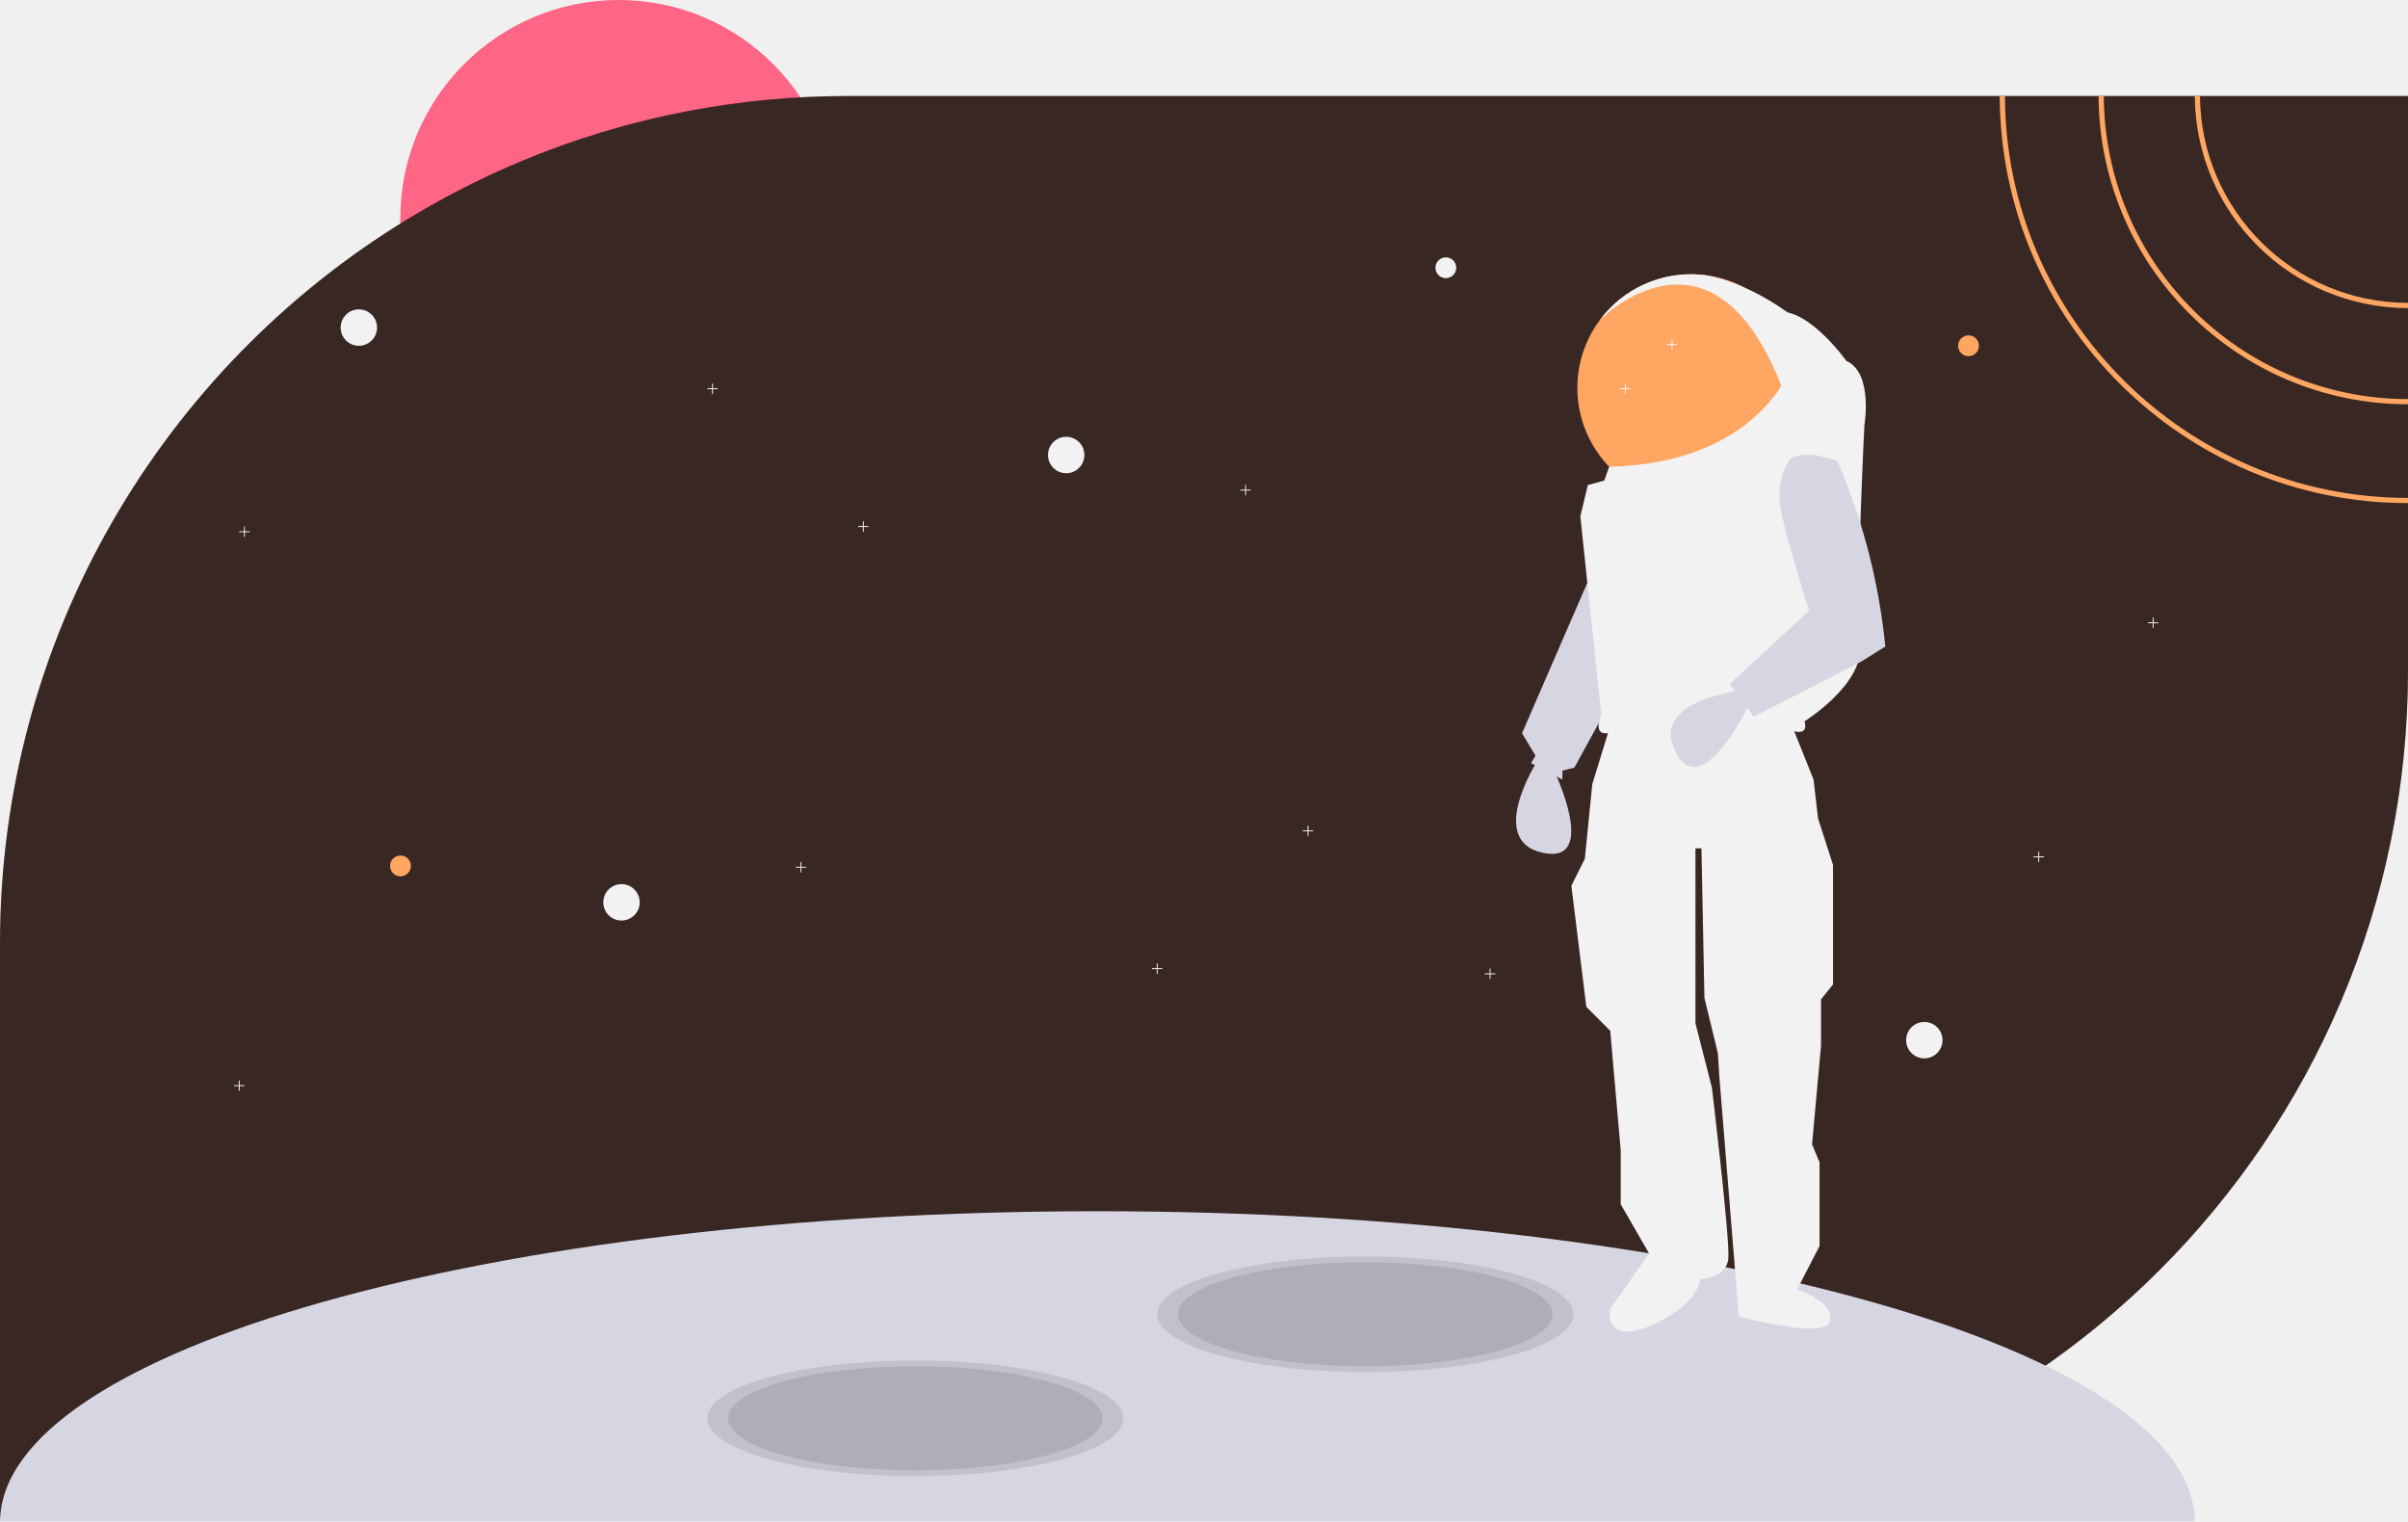
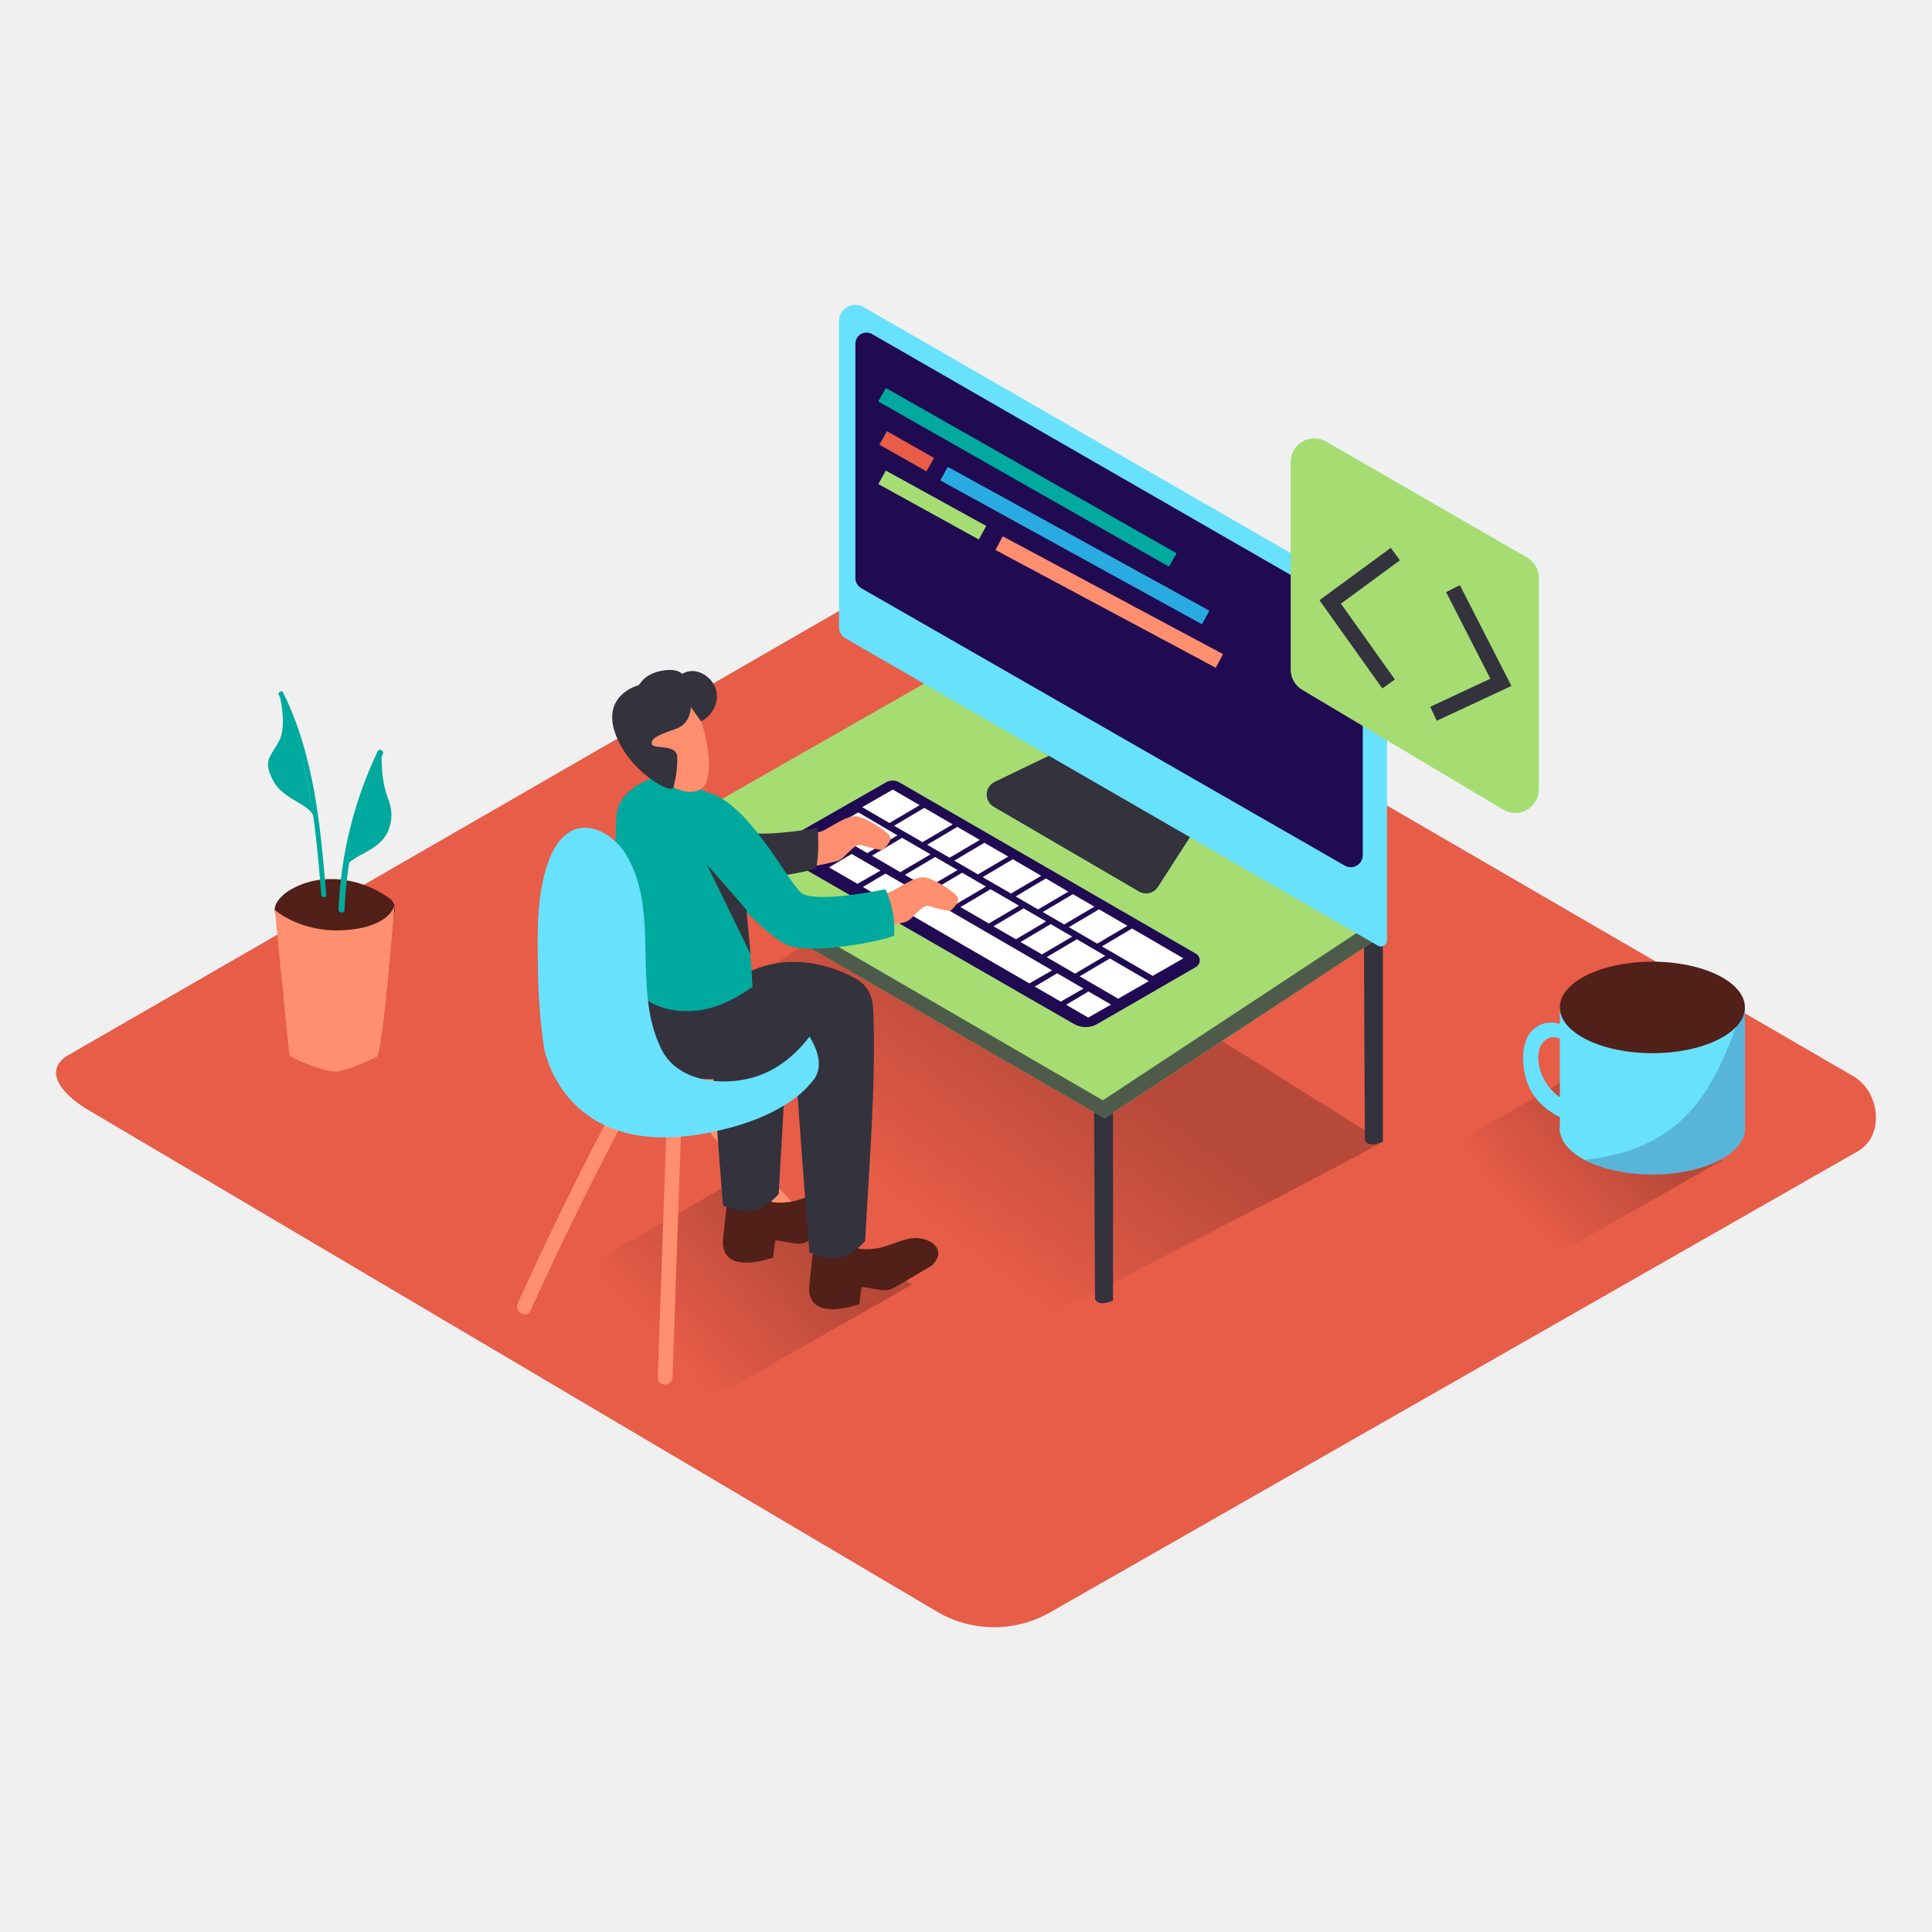
- <svg xmlns="http://www.w3.org/2000/svg" width="926" height="584.958" viewBox="0 0 926 584.958" role="img" artist="Katerina Limpitsouni" source="https://undraw.co/">
-   <g id="Group_236" data-name="Group 236" transform="translate(-497 -248)">
-     <circle id="Ellipse_613" data-name="Ellipse 613" cx="83.979" cy="83.979" r="83.979" transform="translate(650.926 248)" fill="#ff6584" />
-     <path id="Path_3715-1324" data-name="Path 3715" d="M1063,276.46V497.34c0,180.055-145.962,326.01-326.009,326H137V602.46c0-118.03,62.73-221.42,156.68-278.63a323.578,323.578,0,0,1,50.88-25.18,320.085,320.085,0,0,1,31.76-10.53c.21-.07.43-.13.64-.18q4.77-1.3,9.6-2.46c.18-.05.35-.09.53-.13a326.114,326.114,0,0,1,60.47-8.53c2.41-.11,4.82-.2,7.25-.25.87-.03,1.75-.05,2.64-.05q2.76-.06,5.55-.06Z" transform="translate(360 8.458)" fill="#090814" />
-     <path id="Path_3768-1325" data-name="Path 3768" d="M1063,276.46V497.34c0,180.055-145.962,326.01-326.009,326H137V602.46c0-118.03,62.73-221.42,156.68-278.63a323.578,323.578,0,0,1,50.88-25.18,320.085,320.085,0,0,1,31.76-10.53c.21-.07.43-.13.64-.18q4.77-1.3,9.6-2.46c.18-.05.35-.09.53-.13a326.114,326.114,0,0,1,60.47-8.53c2.41-.11,4.82-.2,7.25-.25.87-.03,1.75-.05,2.64-.05q2.76-.06,5.55-.06Z" transform="translate(360 8.458)" fill="#ffa663" opacity="0.199" />
-     <path id="Path_3716-1326" data-name="Path 3716" d="M559.01,681c-232.58,0-421.209,53.34-422,119.223h844C980.219,734.34,791.59,681,559.01,681Z" transform="translate(360 32.735)" fill="#d6d6e3" />
-     <g id="Group_232" data-name="Group 232" transform="translate(497 101.347)" opacity="0.1">
-       <ellipse id="Ellipse_614" data-name="Ellipse 614" cx="80" cy="22.222" rx="80" ry="22.222" transform="translate(272 669.778)" />
-     </g>
-     <g id="Group_233" data-name="Group 233" transform="translate(497 101.347)" opacity="0.1">
-       <ellipse id="Ellipse_615" data-name="Ellipse 615" cx="80" cy="22.222" rx="80" ry="22.222" transform="translate(445 629.778)" />
-     </g>
-     <g id="Group_234" data-name="Group 234" transform="translate(497 101.347)" opacity="0.1">
-       <ellipse id="Ellipse_616" data-name="Ellipse 616" cx="72" cy="20" rx="72" ry="20" transform="translate(280 672)" />
-     </g>
-     <g id="Group_235" data-name="Group 235" transform="translate(497 101.347)" opacity="0.1">
-       <ellipse id="Ellipse_617" data-name="Ellipse 617" cx="72" cy="20" rx="72" ry="20" transform="translate(453 632)" />
-     </g>
-     <circle id="Ellipse_618" data-name="Ellipse 618" cx="7" cy="7" r="7" transform="translate(628 366.958)" fill="#f2f2f2" />
-     <circle id="Ellipse_619" data-name="Ellipse 619" cx="7" cy="7" r="7" transform="translate(1230 640.958)" fill="#f2f2f2" />
-     <circle id="Ellipse_620" data-name="Ellipse 620" cx="7" cy="7" r="7" transform="translate(900 415.958)" fill="#f2f2f2" />
-     <circle id="Ellipse_621" data-name="Ellipse 621" cx="4" cy="4" r="4" transform="translate(1250 376.958)" fill="#ffa663" />
-     <circle id="Ellipse_622" data-name="Ellipse 622" cx="4" cy="4" r="4" transform="translate(647 576.958)" fill="#ffa663" />
-     <path id="Path_3717-1327" data-name="Path 3717" d="M94,581.322H92.178V579.5h-.356v1.822H90v.356h1.822V583.5h.356v-1.822H94Z" transform="translate(497 83.958)" fill="#f2f2f2" />
-     <path id="Path_3718-1328" data-name="Path 3718" d="M679,433.322h-1.822V431.5h-.356v1.822H675v.356h1.822V435.5h.356v-1.822H679Z" transform="translate(497 83.958)" fill="#f2f2f2" />
-     <path id="Path_3719-1329" data-name="Path 3719" d="M830,403.322h-1.822V401.5h-.356v1.822H826v.356h1.822V405.5h.356v-1.822H830Z" transform="translate(497 83.958)" fill="#f2f2f2" />
-     <path id="Path_3720-1330" data-name="Path 3720" d="M505,483.322h-1.822V481.5h-.356v1.822H501v.356h1.822V485.5h.356v-1.822H505Z" transform="translate(497 83.958)" fill="#f2f2f2" />
-     <path id="Path_3721-1331" data-name="Path 3721" d="M786,493.322h-1.822V491.5h-.356v1.822H782v.356h1.822V495.5h.356v-1.822H786Z" transform="translate(497 83.958)" fill="#f2f2f2" />
-     <path id="Path_3722-1332" data-name="Path 3722" d="M447,536.322h-1.822V534.5h-.356v1.822H443v.356h1.822V538.5h.356v-1.822H447Z" transform="translate(497 83.958)" fill="#f2f2f2" />
-     <path id="Path_3723-1333" data-name="Path 3723" d="M575,538.322h-1.822V536.5h-.356v1.822H571v.356h1.822V540.5h.356v-1.822H575Z" transform="translate(497 83.958)" fill="#f2f2f2" />
-     <path id="Path_3724-1334" data-name="Path 3724" d="M96,368.322H94.178V366.5h-.356v1.822H92v.356h1.822V370.5h.356v-1.822H96Z" transform="translate(497 83.958)" fill="#f2f2f2" />
-     <path id="Path_3725-1335" data-name="Path 3725" d="M611.748,385.046,585.3,445.984l5.174,8.623-1.725,2.874,12.073,6.324v-3.449l4.6-1.15,19.546-35.643Z" transform="translate(497 83.958)" fill="#d6d6e3" />
-     <path id="Path_3726-1336" data-name="Path 3726" d="M728.052,532.407s-19.546,30.469,2.3,35.068,4.024-32.194,4.024-32.194Z" transform="translate(360 8.458)" fill="#d6d6e3" />
-     <path id="Path_3727-1337" data-name="Path 3727" d="M756.221,518.609l-6.9,22.421-2.874,28.744-5.174,10.348,5.749,46.566,9.2,9.2,4.024,45.991v20.7l10.923,18.971L757.1,741.508a6.361,6.361,0,0,0,4.99,10.031c3.105.082,7.2-.8,12.525-3.55,16.672-8.623,16.1-16.672,16.1-16.672s10.348,0,10.923-8.048-6.324-65.537-6.324-65.537l-6.324-24.72V565.75h2.3l1.15,57.489,5.174,21.271.575,9.2,7.474,91.982s33.343,9.2,35.068,1.725-12.647-12.073-12.647-12.073l8.623-16.672V686.476l-2.874-6.9,3.449-38.02V623.813l4.6-5.749V572.074l-5.749-17.821-1.725-14.947-9.2-23S783.241,502.513,756.221,518.609Z" transform="translate(360 8.458)" fill="#f2f2f2" />
-     <path id="Path_3728-1338" data-name="Path 3728" d="M830.956,388.685a43.691,43.691,0,1,1-78.759-26.06l.012-.012a43.687,43.687,0,0,1,78.748,26.071Z" transform="translate(360 8.458)" fill="#ffa663" />
-     <path id="Path_3730-1339" data-name="Path 3730" d="M838.192,374.063l-15.859,14.622c-26.784-69.527-69.389-26.818-70.125-26.071a43.691,43.691,0,0,1,38.4-17.492c14.955,1.148,40.571,15.68,47.579,28.941Z" transform="translate(360 8.458)" fill="#f2f2f2" />
-     <path id="Path_3731-1340" data-name="Path 3731" d="M819.908,359.653l5.989,20.79s-12.433,37.263-70.086,38.562l-1.89,5.323-6.324,1.725-2.874,12.073,8.048,76.46s-3.449,7.474,2.3,6.9c0,0,37.942-12.647,70.711-1.15,0,0,6.9,2.874,5.174-3.449,0,0,23-14.372,21.271-29.319s1.725-84.508,1.725-84.508,3.449-20.121-6.9-24.72C847.053,378.337,831.855,357.065,819.908,359.653Z" transform="translate(360 8.458)" fill="#f2f2f2" />
-     <path id="Path_3732-1341" data-name="Path 3732" d="M807.3,504.918s-36.018,3.617-26.048,23.591,27.725-16.851,27.725-16.851Z" transform="translate(360 8.458)" fill="#d6d6e3" />
-     <path id="Path_3733-1342" data-name="Path 3733" d="M825.782,415.7s-6.324,7.474-4.024,19.546,10.923,39.092,10.923,39.092l-30.469,28.169,9.2,12.647L852.8,493.889l9.2-5.749h0a238.506,238.506,0,0,0-16.892-67.64l-1.5-3.645S832.681,412.256,825.782,415.7Z" transform="translate(360 8.458)" fill="#d6d6e3" />
-     <path id="Path_3734-1343" data-name="Path 3734" d="M481,352.322h-1.822V350.5h-.356v1.822H477v.356h1.822V354.5h.356v-1.822H481Z" transform="translate(497 83.958)" fill="#f2f2f2" />
-     <path id="Path_3735-1344" data-name="Path 3735" d="M645,296.322h-1.822V294.5h-.356v1.822H641v.356h1.822V298.5h.356v-1.822H645Z" transform="translate(497 83.958)" fill="#f2f2f2" />
-     <path id="Path_3736-1345" data-name="Path 3736" d="M627,313.322h-1.822V311.5h-.356v1.822H623v.356h1.822V315.5h.356v-1.822H627Z" transform="translate(497 83.958)" fill="#f2f2f2" />
-     <circle id="Ellipse_625" data-name="Ellipse 625" cx="4" cy="4" r="4" transform="translate(1049 346.958)" fill="#f2f2f2" />
-     <path id="Path_3740-1346" data-name="Path 3740" d="M983.01,276.46h-2A82.085,82.085,0,0,0,1063,358v-2a80.079,80.079,0,0,1-79.99-79.54Z" transform="translate(360 8.458)" fill="#ffa663" />
-     <path id="Path_3741-1347" data-name="Path 3741" d="M946.01,276.46h-2A119.115,119.115,0,0,0,1063,395v-2A117.123,117.123,0,0,1,946.01,276.46Z" transform="translate(360 8.458)" fill="#ffa663" />
-     <path id="Path_3742-1348" data-name="Path 3742" d="M908,276.46h-2C906.25,362.82,976.58,433,1063,433v-2C977.68,431,908.25,361.72,908,276.46Z" transform="translate(360 8.458)" fill="#ffa663" />
-     <circle id="Ellipse_658" data-name="Ellipse 658" cx="7" cy="7" r="7" transform="translate(729 587.958)" fill="#f2f2f2" />
-     <path id="Path_3765-1349" data-name="Path 3765" d="M505,483.678h-1.822V485.5h-.356v-1.822H501v-.356h1.822V481.5h.356v1.822H505Z" transform="translate(326 -33.042)" fill="#f2f2f2" />
-     <path id="Path_3766-1350" data-name="Path 3766" d="M447,536.678h-1.822V538.5h-.356v-1.822H443v-.356h1.822V534.5h.356v1.822H447Z" transform="translate(326 -139.042)" fill="#f2f2f2" />
-     <path id="Path_3767-1351" data-name="Path 3767" d="M481,352.678h-1.822V354.5h-.356v-1.822H477v-.356h1.822V350.5h.356v1.822H481Z" transform="translate(326 228.958)" fill="#f2f2f2" />
+ <svg xmlns="http://www.w3.org/2000/svg" xmlns:xlink="http://www.w3.org/1999/xlink" id="_0340_web_developer" data-name="0340_web_developer" viewBox="0 0 500 500" data-imageid="coding-5-96" imageName="Coding 5" class="illustrations_image" style="width: 188px;">
+   <defs>
+     <style>.cls-1_coding-5-96{fill:#e75d48;}.cls-10_coding-5-96,.cls-2_coding-5-96,.cls-6_coding-5-96,.cls-9_coding-5-96{opacity:0.32;}.cls-2_coding-5-96{fill:url(#linear-gradient);}.cls-3_coding-5-96{fill:#502019;}.cls-4_coding-5-96{fill:#ff8f6f;}.cls-5_coding-5-96{fill:#00a99d;}.cls-6_coding-5-96{fill:url(#linear-gradient-2-coding-5-96);}.cls-7_coding-5-96{fill:#68e1fd;}.cls-14_coding-5-96,.cls-8_coding-5-96{fill:#200a52;}.cls-8_coding-5-96{opacity:0.21;}.cls-9_coding-5-96{fill:url(#linear-gradient-3-coding-5-96);}.cls-10_coding-5-96{fill:url(#linear-gradient-4-coding-5-96);}.cls-11_coding-5-96,.cls-13_coding-5-96{fill:#34323d;}.cls-12_coding-5-96{fill:#a5dd73;}.cls-13_coding-5-96{opacity:0.76;}.cls-15_coding-5-96{fill:#29abe2;}.cls-16_coding-5-96{fill:#fff;}</style>
+     <linearGradient id="linear-gradient-coding-5-96" x1="52.65" y1="285.58" x2="82.61" y2="261.43" gradientUnits="userSpaceOnUse">
+       <stop offset="0" stop-color="#e75d48" />
+       <stop offset="1" stop-color="#502019" />
+     </linearGradient>
+     <linearGradient id="linear-gradient-2-coding-5-96" x1="391.19" y1="311.9" x2="418.37" y2="286.81" xlink:href="#linear-gradient-coding-5-96" />
+     <linearGradient id="linear-gradient-3-coding-5-96" x1="170.48" y1="346.42" x2="203.24" y2="316.18" xlink:href="#linear-gradient-coding-5-96" />
+     <linearGradient id="linear-gradient-4-coding-5-96" x1="237.19" y1="314.08" x2="273.23" y2="266.03" xlink:href="#linear-gradient-coding-5-96" />
+   </defs>
+   <path id="field_coding-5-96" class="cls-1_coding-5-96" d="M243,417.39,23.67,287.75c-7-3.93-13-10.36-6.17-14.58L237.65,146.29c3.3-2,8.32-3.39,11.68-1.44L479.58,278.49c7,4.05,8.24,15.38,1.25,19.44L271.94,417.18A29.2,29.2,0,0,1,243,417.39Z" />
+   <g id="plant_coding-5-96">
+     <path class="cls-2_coding-5-96" d="M64.69,293.66c10.46-7,21.1-13.68,31.69-20.47l-15-11L23.13,286.52c7,3.68,16.57,10.59,26.54,17.62C54.63,300.59,59.6,297,64.69,293.66Z" />
+     <path class="cls-3_coding-5-96" d="M102.08,234.29a2.62,2.62,0,0,0-.47-1,6,6,0,0,0-1.45-1.26c-7.4-5-17.63-6.38-25.44-1.49-1.79,1.12-4.44,3.65-3.39,6,.61,1.39,2.47,2.2,3.76,2.77a56.9,56.9,0,0,0,13.36,3.48c1.66.28,3.33.56,5,.71a6.89,6.89,0,0,0,6.09-2.61C100.74,239.45,102.61,236.46,102.08,234.29Z" />
+     <path class="cls-4_coding-5-96" d="M71.14,235.49s6.74,6.1,18.39,5.21,12.55-6.41,12.55-6.41-3,38.61-4.61,39.27-7.54,3.54-10.41,3.76-12-3.43-12.18-4.43S71.14,235.49,71.14,235.49Z" />
+     <path class="cls-5_coding-5-96" d="M73.26,179.22c-.36-.73-1.46-.09-1.1.64,8,16.07,9.53,34.16,11,51.73.06.8,1.34.81,1.27,0C82.94,213.78,81.34,195.5,73.26,179.22Z" />
+     <path class="cls-5_coding-5-96" d="M72.24,179.37s2.23,8.34-.07,12.51-4.2,5-1.45,10.21S80.81,208,81.3,211.94,77.78,186.45,72.24,179.37Z" />
+     <path class="cls-5_coding-5-96" d="M97.74,194.43a104.94,104.94,0,0,0-10.12,41c0,1,1.52,1,1.56,0a102.88,102.88,0,0,1,9.9-40.26C99.5,194.31,98.16,193.54,97.74,194.43Z" />
+     <path class="cls-5_coding-5-96" d="M98.83,198.5c0-.84-.19-2.48-.1-4-.29.2-.59.38-.89.56-3,7.36-7.55,24.65-8.91,30,1.84-4,9.39-4.51,11.6-10.21a10.43,10.43,0,0,0,.13-7.52A27.72,27.72,0,0,1,98.83,198.5Z" />
+   </g>
+   <g id="coffee_coding-5-96">
+     <path class="cls-6_coding-5-96" d="M405.5,279.23c-16.73,9.76-28.69,16.31-54.42,31,19.48,11.84,36.51,20.53,38.7,21.82l55.9-31.75C441.18,297.93,426.33,289.53,405.5,279.23Z" />
+     <ellipse class="cls-7_coding-5-96 targetColor" cx="427.63" cy="292.12" rx="23.95" ry="11.84" style="fill: rgb(104, 225, 253);" />
+     <path class="cls-7_coding-5-96 targetColor" d="M451.58,260.58v32.2s-17.82,16.5-47.89.27V260.58" style="fill: rgb(104, 225, 253);" />
+     <path class="cls-8_coding-5-96" d="M432.9,291.81c-6.61,5.14-14.6,7.5-22.78,8.36,4.36,2.33,10.59,3.79,17.51,3.79,12.73,0,23.11-4.92,23.88-11.11l.07-.07v-32.2h-.44C447.06,272.06,442.85,284.07,432.9,291.81Z" />
+     <path class="cls-7_coding-5-96 targetColor" d="M407.27,272.08s-4-6.07-7.7-2.57-.47,15.64,10.5,16.81v4.9S396.3,289.35,394.43,277s7-14.27,11.44-10.87" style="fill: rgb(104, 225, 253);" />
+     <ellipse class="cls-3_coding-5-96" cx="427.63" cy="260.72" rx="23.95" ry="11.84" />
+   </g>
+   <g id="web-dev_coding-5-96">
+     <path class="cls-9_coding-5-96" d="M187.73,307c-20.16,11.76-34.57,19.66-65.59,37.36,23.48,14.26,44,24.74,46.65,26.3l67.36-38.27C230.74,329.58,212.84,319.45,187.73,307Z" />
+     <path class="cls-10_coding-5-96" d="M268.56,342.2c20.49-11,69-35.44,89.35-46.74L240.82,222.2l-84.49,57.36C177.78,290.79,238.89,323.84,268.56,342.2Z" />
+     <path class="cls-11_coding-5-96" d="M169.74,218.65c.09,27.12.24,51.54.24,51.54s.57,2.21,4.65.4V217.07C173,217.61,171.37,218.13,169.74,218.65Z" />
+     <path class="cls-11_coding-5-96" d="M283.15,284.62c.1,27.12.24,51.54.24,51.54s.58,2.21,4.66.4V283C286.42,283.58,284.79,284.1,283.15,284.62Z" />
+     <path class="cls-11_coding-5-96" d="M353,243.52c.09,27.12.23,51.54.23,51.54s.58,2.21,4.66.4V241.94C356.28,242.48,354.65,243,353,243.52Z" />
+     <polyline class="cls-12_coding-5-96" points="168.79 217.07 168.79 221.68 285.82 289.4 357.8 242.13 357.91 236.97" />
+     <polyline class="cls-13_coding-5-96" points="168.79 217.07 168.79 221.68 285.82 289.4 357.8 242.13 357.91 236.97" />
+     <polygon class="cls-12_coding-5-96" points="168.79 217.07 244.09 174.11 357.91 236.97 285.41 284.76 168.79 217.07" />
+     <path class="cls-11_coding-5-96" d="M273.28,194.71l-15.86,7.64a3.65,3.65,0,0,0-.25,6.44l37.59,21.93a3.64,3.64,0,0,0,4.91-1.18l9.14-14.21" />
+     <path class="cls-7_coding-5-96 targetColor" d="M353,154.06,223.46,79.45a4.22,4.22,0,0,0-6.32,3.65v79.27a3.24,3.24,0,0,0,1.63,2.81L356.6,244.74a1.57,1.57,0,0,0,2.35-1.35v-79A12,12,0,0,0,353,154.06Z" style="fill: rgb(104, 225, 253);" />
+     <path class="cls-14_coding-5-96" d="M225.71,86.47l122.66,70.58a8.61,8.61,0,0,1,4.31,7.45v56.84A3.1,3.1,0,0,1,348,224l-125.1-71.78a3.07,3.07,0,0,1-1.53-2.66V89A2.88,2.88,0,0,1,225.71,86.47Z" />
+     <ellipse class="cls-3_coding-5-96" cx="278.63" cy="193.4" rx="1.33" ry="0.01" transform="translate(-31.55 56.2) rotate(-10.9)" />
+     <ellipse class="cls-14_coding-5-96" cx="343.37" cy="158.79" rx="1.34" ry="1.45" />
+     <ellipse class="cls-14_coding-5-96" cx="339.11" cy="156.67" rx="1.34" ry="1.45" />
+     <rect class="cls-5_coding-5-96" x="263.89" y="80.26" width="4" height="86.52" transform="translate(27.13 293.67) rotate(-60.39)" />
+     <rect class="cls-1_coding-5-96" x="232.64" y="109.79" width="4" height="14.01" transform="translate(17.2 263.12) rotate(-60.4)" />
+     <rect class="cls-15_coding-5-96" x="276.18" y="102.56" width="4" height="77.26" transform="translate(20.43 316.94) rotate(-61.2)" />
+     <rect class="cls-12_coding-5-96" x="239.27" y="115.85" width="4" height="29.69" transform="translate(10.31 278.84) rotate(-61.12)" />
+     <rect class="cls-4_coding-5-96" x="285.09" y="123.5" width="4" height="64.65" transform="translate(14.3 335.52) rotate(-61.87)" />
+     <path class="cls-14_coding-5-96" d="M229.36,202.44,202,218.06a1.87,1.87,0,0,0,0,3.25L277.93,265a6.05,6.05,0,0,0,6.05,0l25.57-14.76a2,2,0,0,0,0-3.39l-76.8-44.37A3.42,3.42,0,0,0,229.36,202.44Z" />
+     <path class="cls-16_coding-5-96" d="M270.66,227.34,262.85,232l5.8,3.36,7.82-4.6Z" />
+     <path class="cls-16_coding-5-96" d="M262.11,222.37l-7.8,4.63,7.33,4.25c1.28-.74,6-3.53,7.83-4.6Z" />
+     <path class="cls-16_coding-5-96" d="M231.06,204.34l-7.93,4.55,7.05,4.1,7.83-4.61Z" />
+     <path class="cls-16_coding-5-96" d="M247.75,214l-7.8,4.62,5.79,3.36c1.37-.79,6.07-3.57,7.83-4.61Z" />
+     <path class="cls-16_coding-5-96" d="M239.2,209.07l-7.8,4.63,7.33,4.25c.86-.49,5.77-3.39,7.83-4.6Z" />
+     <path class="cls-16_coding-5-96" d="M277.66,231.41l-7.8,4.62,5.54,3.22c1.67-1,6.35-3.74,7.83-4.61Z" />
+     <path class="cls-16_coding-5-96" d="M254.76,218.11l-7.8,4.62,6.13,3.56,7.83-4.61Z" />
+     <path class="cls-16_coding-5-96" d="M284.42,235.33l-7.8,4.62,7.33,4.26c1.53-.89,6.21-3.65,7.83-4.61Z" />
+     <polygon class="cls-16_coding-5-96" points="292.97 240.29 285.17 244.92 298.32 252.56 306.25 248.01 292.97 240.29" />
+     <path class="cls-16_coding-5-96" d="M222.12,210.24l-7.92,4.55,10.24,6c1.34-.77,6.05-3.55,7.83-4.6Z" />
+     <path class="cls-16_coding-5-96" d="M242,221.79l-7.8,4.63,5.79,3.36c1.55-.9,6.23-3.67,7.83-4.61Z" />
+     <path class="cls-16_coding-5-96" d="M256.36,230.13l-7.8,4.62L255.9,239c1.47-.86,6.16-3.62,7.82-4.61Z" />
+     <path class="cls-16_coding-5-96" d="M249,225.86l-7.8,4.62,6.13,3.57,7.83-4.61Z" />
+     <path class="cls-16_coding-5-96" d="M264.91,235.09l-7.8,4.63,5.8,3.36,7.82-4.61Z" />
+     <path class="cls-16_coding-5-96" d="M271.92,239.16l-7.8,4.63,5.54,3.21c1.82-1.06,6.54-3.85,7.83-4.61Z" />
+     <path class="cls-16_coding-5-96" d="M233.46,216.83l-7.8,4.62,7.33,4.26c1.16-.67,5.93-3.49,7.83-4.61Z" />
+     <path class="cls-16_coding-5-96" d="M278.68,243.08l-7.8,4.63,7.33,4.26,7.83-4.61Z" />
+     <polygon class="cls-16_coding-5-96" points="279.43 252.67 289.39 258.46 297.31 253.91 287.23 248.05 279.43 252.67" />
+     <polygon class="cls-16_coding-5-96" points="273.59 251.88 267.79 255.33 274.51 259.22 280.41 255.84 273.59 251.88" />
+     <polygon class="cls-16_coding-5-96" points="275.91 260.03 281.63 263.35 287.53 259.98 281.7 256.59 275.91 260.03" />
+     <polygon class="cls-16_coding-5-96" points="212.34 216.31 206.27 219.68 213.16 223.67 219.12 220.25 212.34 216.31" />
+     <polygon class="cls-16_coding-5-96" points="220.41 221 214.55 224.48 221.91 228.74 227.86 225.32 220.41 221" />
+     <polygon class="cls-16_coding-5-96" points="229.16 226.07 223.31 229.55 266.39 254.51 272.29 251.12 229.16 226.07" />
+     <path class="cls-4_coding-5-96" d="M202.28,260.72c-5.89-4.12-12.84-6.37-20.34-4.72-8,1.75-14.9,6.77-23,8-1.29.2-6.43-.13-7.21.61-22.65,21.44,40.66,19.14,40.66,19.14,6.15-5,11.93-10,18-15.07C208.54,264.55,205.44,262.93,202.28,260.72Z" />
+     <path class="cls-4_coding-5-96" d="M172.48,291.79l-2.25,64.68c-.09,2.45,3.73,2.45,3.81,0l2.25-64.68C176.38,289.34,172.56,289.34,172.48,291.79Z" />
+     <path class="cls-4_coding-5-96" d="M220,326.4q-17.29-16.93-33.05-35.34c-1.6-1.86-4.28.84-2.7,2.7q15.73,18.39,33,35.33C219,330.81,221.71,328.11,220,326.4Z" />
+     <path class="cls-4_coding-5-96" d="M159.26,285.81Q145.84,311.16,134,337.28c-1,2.21,2.28,4.15,3.29,1.92q11.87-26.11,25.29-51.47C163.7,285.57,160.41,283.64,159.26,285.81Z" />
+     <path class="cls-4_coding-5-96" d="M203.85,217.49c.77-.2,7.3-1.87,8.92-2.41s6.56-4.38,9.25-3.77,8.13,4.14,8.38,5.34-1.22,2.65-1.85,3.17-4.5-.92-6-1.16-3.95,3.37-5.39,4-10.73,2.3-10.73,2.3" />
+     <path class="cls-4_coding-5-96" d="M221.39,233.27c.77-.19,7.31-1.87,8.92-2.4s6.56-4.38,9.25-3.78,8.13,4.14,8.38,5.35-1.22,2.64-1.84,3.16-4.51-.91-6-1.15-3.95,3.36-5.39,4-10.73,2.3-10.73,2.3" />
+     <path class="cls-3_coding-5-96" d="M218.85,315.46c1.19-1.22,2-2.56,1.55-3.88-.73-2.39-4-3.35-6.16-3.23-2.37.13-4.51,1.24-6.74,1.91a16.67,16.67,0,0,1-7.3.9,1.61,1.61,0,0,1-1-.57,4,4,0,0,1-3-2.69l-7.33-2.63s-1.87,15.48-1.8,16.57c.55,8.35,13,3.59,13,3.59s.44-3.77.56-4.28,4.91,1,6.88.68a8.9,8.9,0,0,0,2.56-1.19c1.47-.81,2.92-1.68,4.35-2.56S217.37,316.35,218.85,315.46Z" />
+     <path class="cls-11_coding-5-96" d="M191.54,258.33c-2.75.28-5.49.63-8.23,1Q185,285.71,187.1,312c7.12,2.91,10,1.57,14.43-2.95.84-16.75,2.3-34.3,2.25-51.22C199.7,258,195.62,258.22,191.54,258.33Z" />
+     <path class="cls-11_coding-5-96" d="M161.92,253.51s-1.18,19.24,8.48,23.53,29.49,2.14,39.24-3.58a105.21,105.21,0,0,1,15.82-7.9s2.5-8.41-3.58-12.05-19.52-8.13-31.45,0" />
+     <path class="cls-11_coding-5-96" d="M211.18,224.71c1-3.93.44-10.42.44-10.42s-12.07,2.06-17.16,1.27-13.4-11.42-13.4-11.42l1.14,21.1C191.84,227.26,201.82,227.69,211.18,224.71Z" />
+     <path class="cls-3_coding-5-96" d="M241.18,327.51c1.18-1.22,1.95-2.56,1.55-3.89-.73-2.38-4-3.34-6.17-3.22-2.37.13-4.5,1.24-6.73,1.91a16.71,16.71,0,0,1-7.31.9,1.59,1.59,0,0,1-1-.57,4,4,0,0,1-3-2.7l-7.33-2.62s-1.87,15.48-1.8,16.57c.54,8.35,13,3.59,13,3.59s.44-3.77.56-4.28,4.9,1,6.87.67a8.5,8.5,0,0,0,2.56-1.18c1.48-.82,2.92-1.69,4.36-2.56S239.7,328.4,241.18,327.51Z" />
+     <path class="cls-11_coding-5-96" d="M213,254c-2.53-1.19-5.17-1.07-8.19-1,.42,6.19.19,8.41.57,14.6,0,.55.07,1.1.1,1.65,1.17,18.31,2.52,36.61,4,54.9,7.11,2.91,10,1.56,14.42-2.95,1-19.49,2.82-40.07,2.12-59.47C221.84,257.58,218.19,256.43,213,254Z" />
+     <path class="cls-5_coding-5-96" d="M161.75,249.53c0,.48.09,2.06.17,4,4,5.28,8.89,8.36,16.57,8.14,6.22-.19,11.4-2.9,16.27-6.26-.6-11.26-2.42-30.49-5.27-43.9-.24-1.13-3.18-1.89-4-2.36-2-1.1-.84-3-2.83-4.2a68.26,68.26,0,0,0-9-4.37h-.08c-4.95-.07-13.48,3.74-14,10.37-.77,10.2.34,16.33,1.14,26.5C161,241.51,161.4,245.55,161.75,249.53Z" />
+     <path class="cls-4_coding-5-96" d="M179,181.26c.65.17,6.15,12.81,4,20.49s-15.19-.22-18.47-6.07S166.64,178.07,179,181.26Z" />
+     <path class="cls-11_coding-5-96" d="M178.8,183s0,4.17-3.64,5.52-6.68,2.25-6.49,3.94,6.6-.24,6.62,3.63a28.74,28.74,0,0,1-1,7.7c-.4,1.9-11.36-3.91-15-13.81s5.43-12.52,5.87-12.59,1.26-2.76,5.69-3.72,5.68.75,5.68.75,2.93-2.1,6.48.7c4.08,3.25,3,9.17-1.58,11.58Z" />
+     <path class="cls-5_coding-5-96" d="M229.15,230.13c-5.68,1.18-17.23,3.06-21.31,1.28-3.16-1.38-13.73-24-25.22-26.48l-1.56,17.3s16.25,20.6,23.75,22.72c5.45,1.55,20.14-.51,26.59-2.76A24.53,24.53,0,0,0,229.15,230.13Z" />
+     <path class="cls-11_coding-5-96" d="M193.18,235.47c-.84-1.07-10.24-11.72-10.24-11.72l11.3,23.16Z" />
+     <path class="cls-7_coding-5-96 targetColor" d="M209.51,268.26c-3.68,4.83-8.41,8.71-14.29,10.49-8.07,2.45-19.79,1.3-24-7.13-7.72-15.34-.47-34.54-8.62-49.45-2-3.71-5.36-6.87-9.44-7.76-5.28-1.16-8.9,2.81-10.81,7.47-3.43,8.37-3.31,18.79-3.14,27.69a151.87,151.87,0,0,0,1.56,21.52S145.68,301,184.14,293c6.55-1.37,13.16-3.42,18.89-7a26.09,26.09,0,0,0,7.71-6.78C213.09,275.77,211.54,271.7,209.51,268.26Z" style="fill: rgb(104, 225, 253);" />
+   </g>
+   <g id="code_coding-5-96">
+     <path class="cls-12_coding-5-96" d="M398.25,149.57V204.3a6.1,6.1,0,0,1-9.22,5.24l-52-31a6.08,6.08,0,0,1-3-5.24V119.53a6.09,6.09,0,0,1,9.14-5.27l52,30A6.11,6.11,0,0,1,398.25,149.57Z" />
+     <polygon class="cls-11_coding-5-96" points="357.74 178.17 341.48 155.34 359.93 141.78 362.3 145.01 347.03 156.23 361 175.85 357.74 178.17" />
+     <polygon class="cls-11_coding-5-96" points="371.84 186.53 370.14 182.91 385.71 175.65 374.25 153.25 377.81 151.43 391.16 177.52 371.84 186.53" />
  </g>
</svg>
